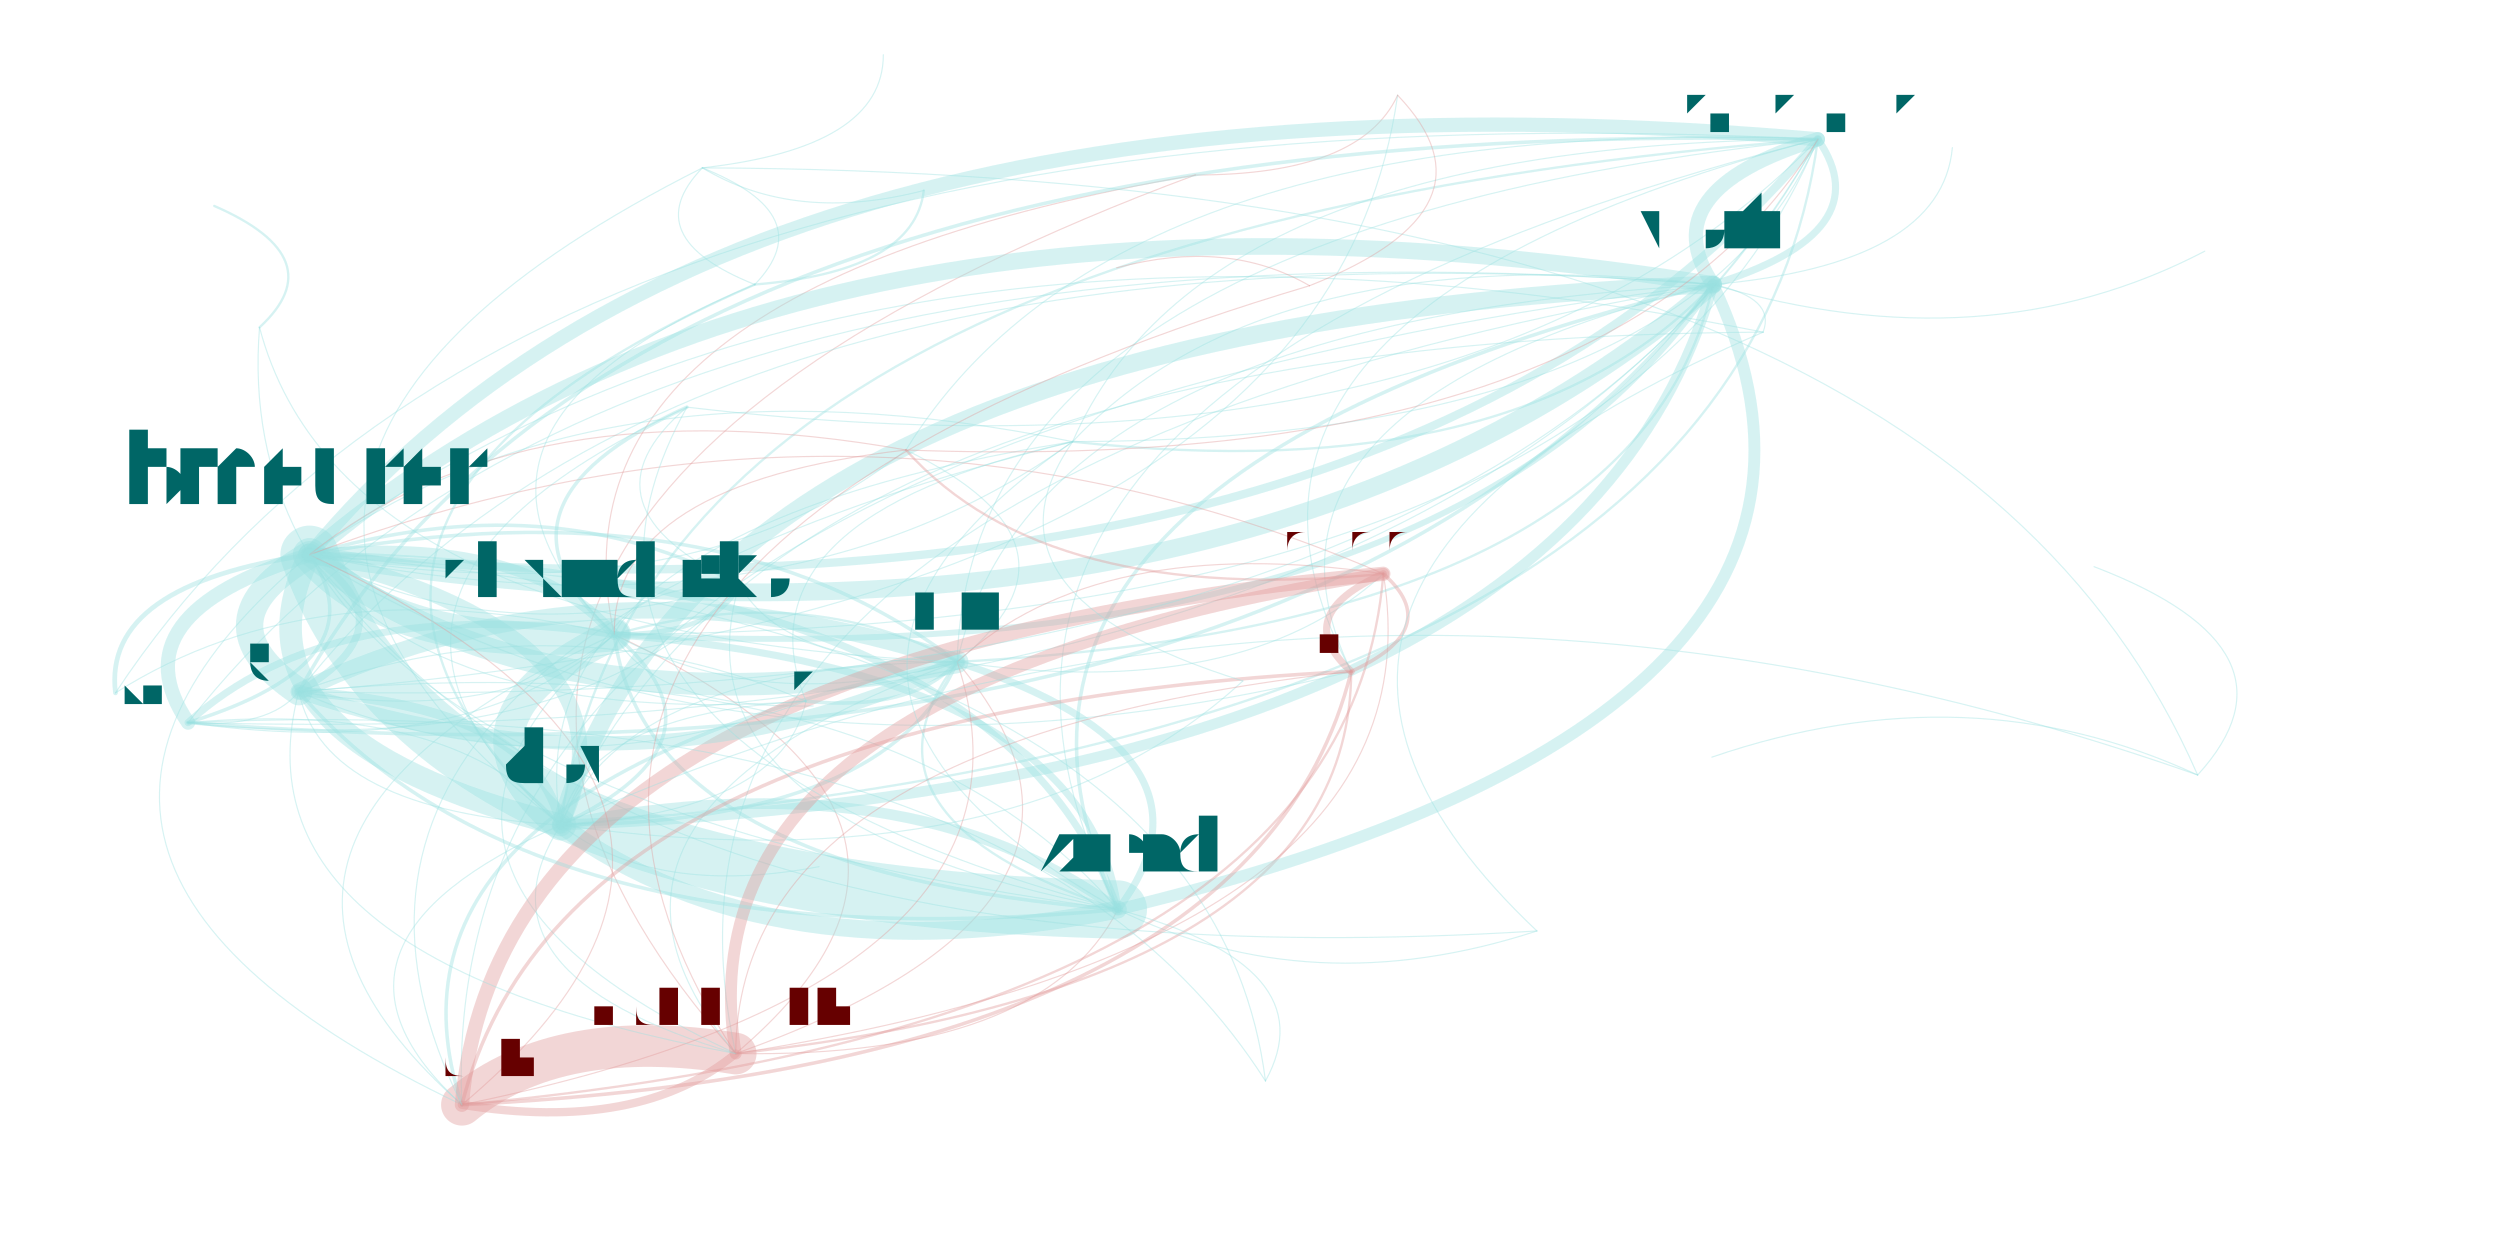
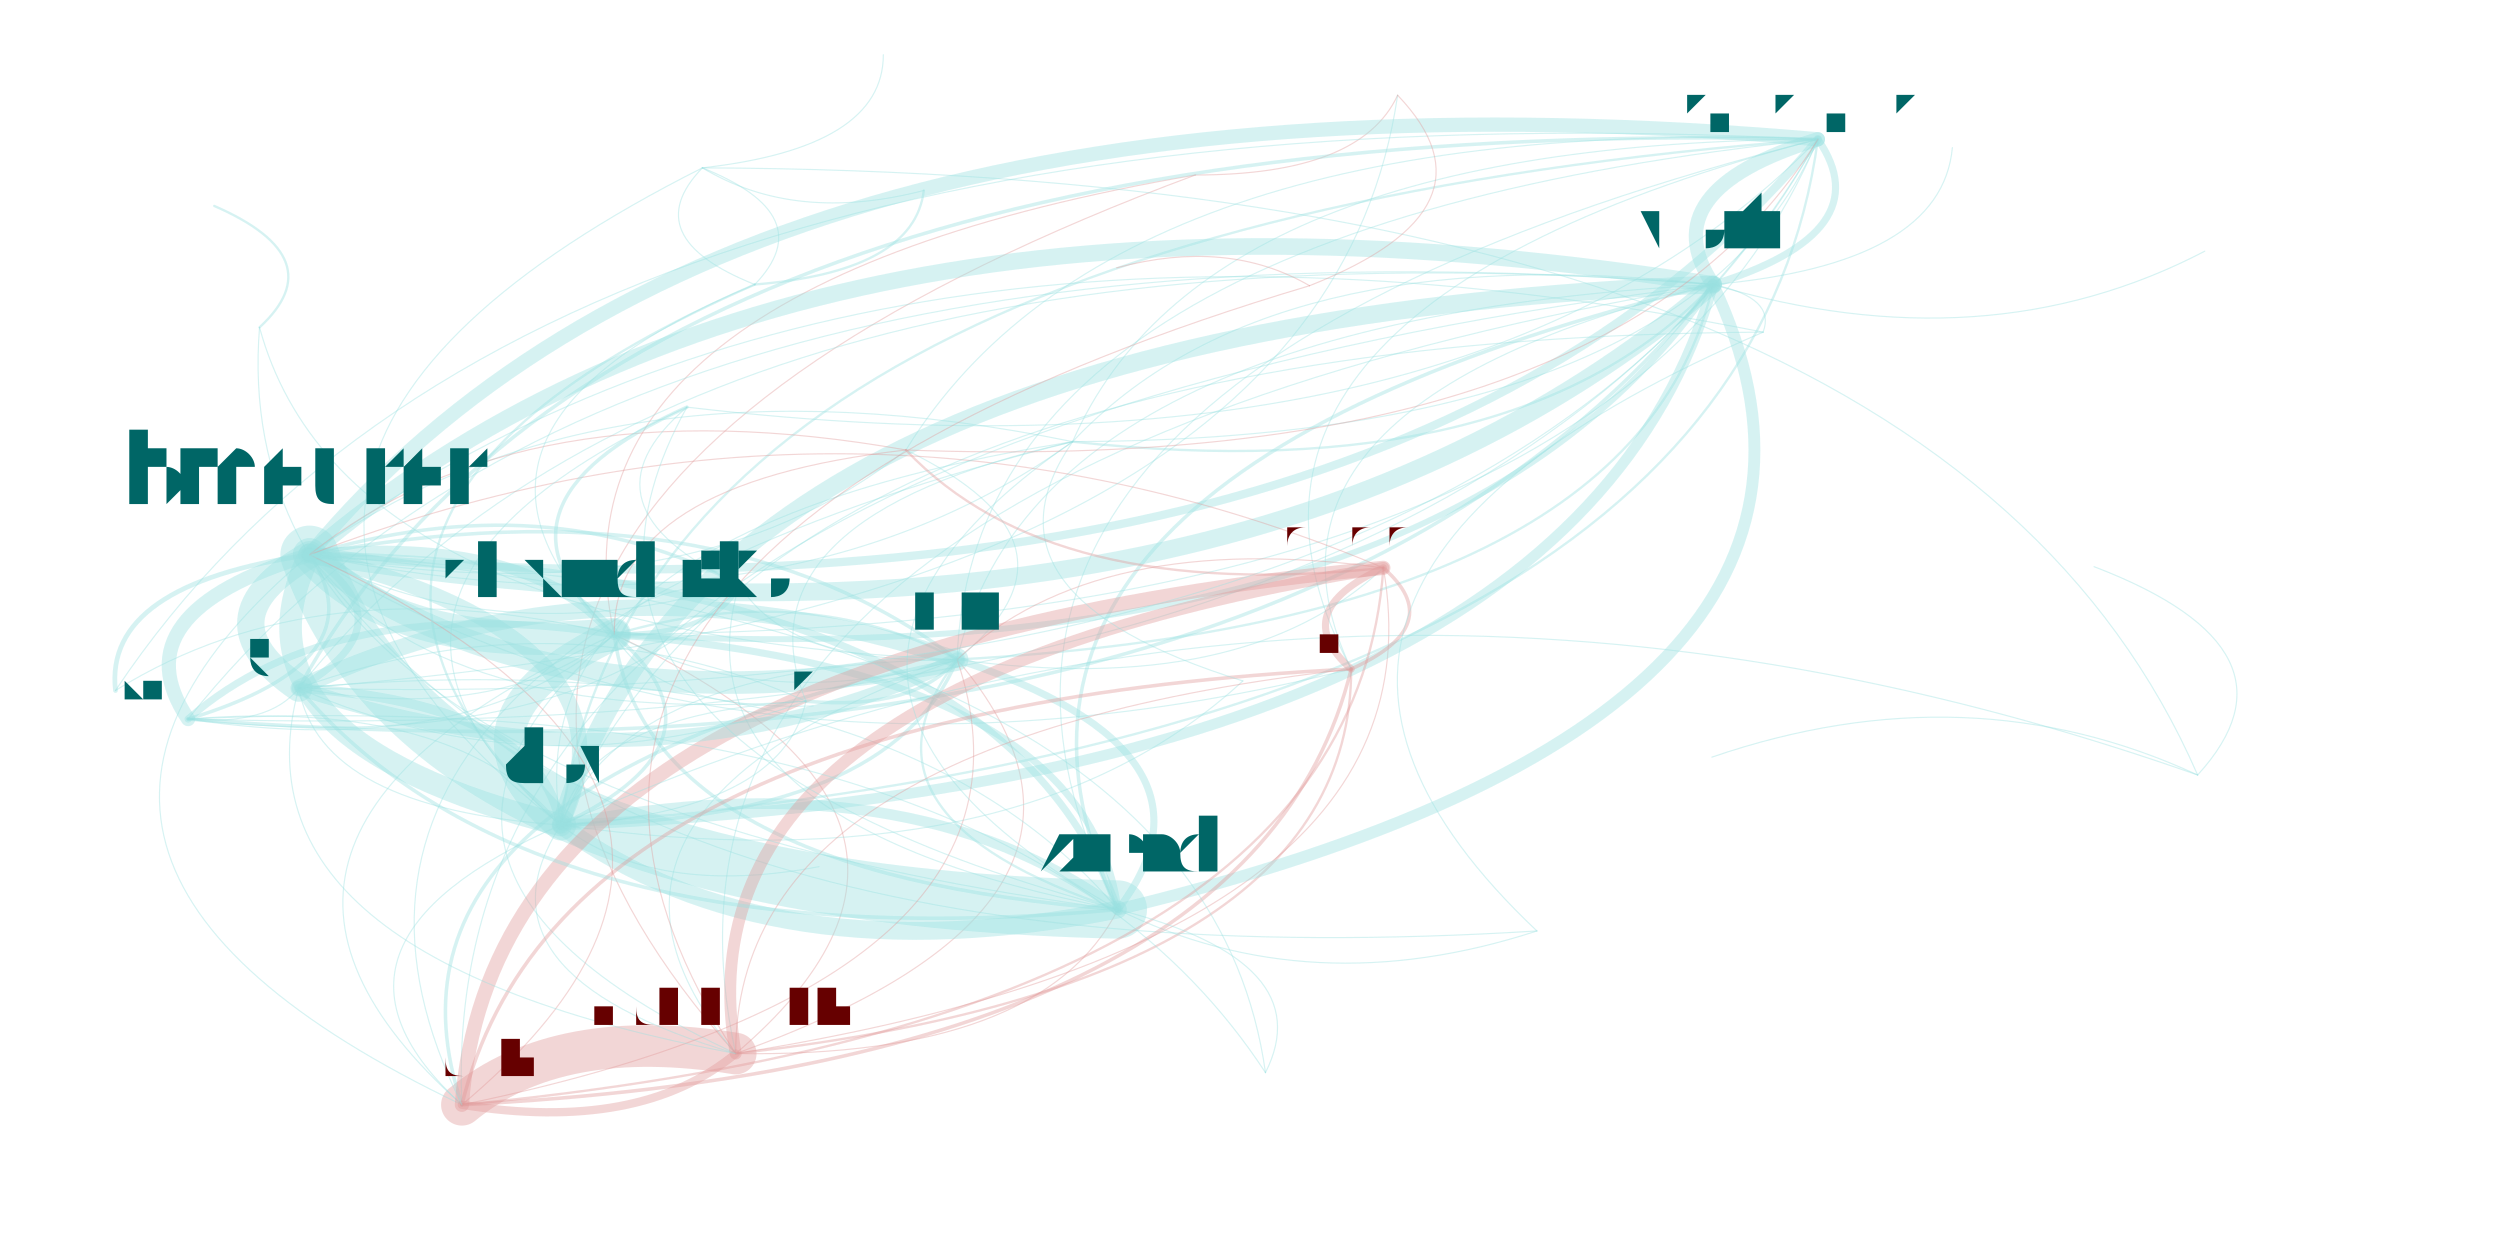
<svg xmlns="http://www.w3.org/2000/svg" width="4000" height="2000" viewBox="-0.025 -0.025 2.05 1.05">
  <style>
    path {
      fill: none;
      stroke-linecap: round;
      stroke-opacity: 0.4;
    }

    text {
      text-anchor: middle;
      alignment-baseline: hanging;
    }
  </style>
  <g opacity="0.4">
    <path d="M0.954 0.122 Q1.093 0.122 1.124 0.055" stroke="hsl(0.0,100%,35%)" stroke-width="0.001" />
    <path d="M0.954 0.122 Q0.170 0.414 0.568 0.860" stroke="hsl(0.0,100%,35%)" stroke-width="0.001" />
    <path d="M0.954 0.122 Q0.401 0.217 0.466 0.508" stroke="hsl(0.0,100%,35%)" stroke-width="0.001" />
    <path d="M0.568 0.860 Q0.419 0.836 0.338 0.903" stroke="hsl(0.0,100%,35%)" stroke-width="0.035" />
-     <path d="M0.568 0.860 Q1.163 0.767 1.112 0.457" stroke="hsl(0.0,100%,35%)" stroke-width="0.001" />
-     <path d="M0.568 0.860 Q0.799 0.664 0.466 0.508" stroke="hsl(0.0,100%,35%)" stroke-width="0.001" />
+     <path d="M0.568 0.860 Q1.167 0.765 1.112 0.452" stroke="hsl(0.0,100%,35%)" stroke-width="0.001" />
+     <path d="M0.568 0.860 Q0.798 0.664 0.466 0.508" stroke="hsl(0.0,100%,35%)" stroke-width="0.001" />
    <path d="M0.568 0.860 Q0.825 0.864 0.889 0.739" stroke="hsl(0.0,100%,35%)" stroke-width="0.001" />
-     <path d="M0.568 0.860 Q1.084 0.803 1.085 0.539" stroke="hsl(0.0,100%,35%)" stroke-width="0.002" />
-     <path d="M0.568 0.860 Q0.924 0.733 0.754 0.531" stroke="hsl(0.0,100%,35%)" stroke-width="0.001" />
-     <path d="M0.466 0.508 Q0.492 0.708 0.889 0.739" stroke="hsl(180.0,100%,35%)" stroke-width="0.003" />
+     <path d="M0.568 0.860 Q1.085 0.802 1.085 0.537" stroke="hsl(0.0,100%,35%)" stroke-width="0.002" />
+     <path d="M0.568 0.860 Q0.926 0.732 0.754 0.529" stroke="hsl(0.0,100%,35%)" stroke-width="0.001" />
+     <path d="M0.466 0.508 Q0.492 0.709 0.889 0.739" stroke="hsl(180.0,100%,35%)" stroke-width="0.003" />
    <path d="M0.466 0.508 Q0.392 0.423 0.210 0.441" stroke="hsl(180.0,100%,35%)" stroke-width="0.009" />
-     <path d="M0.466 0.508 Q1.163 0.545 1.389 0.214" stroke="hsl(180.0,100%,35%)" stroke-width="0.005" />
-     <path d="M0.466 0.508 Q0.315 0.579 0.421 0.668" stroke="hsl(180.0,100%,35%)" stroke-width="0.026" />
-     <path d="M0.466 0.508 Q0.591 0.577 0.754 0.531" stroke="hsl(180.0,100%,35%)" stroke-width="0.001" />
+     <path d="M0.466 0.508 Q1.163 0.546 1.389 0.214" stroke="hsl(180.0,100%,35%)" stroke-width="0.005" />
+     <path d="M0.466 0.508 Q0.316 0.579 0.421 0.668" stroke="hsl(180.0,100%,35%)" stroke-width="0.026" />
+     <path d="M0.466 0.508 Q0.593 0.576 0.754 0.529" stroke="hsl(180.0,100%,35%)" stroke-width="0.001" />
    <path d="M0.466 0.508 Q0.552 0.508 0.571 0.466" stroke="hsl(180.0,100%,35%)" stroke-width="0.004" />
    <path d="M0.466 0.508 Q0.235 0.705 0.568 0.860" stroke="hsl(180.0,100%,35%)" stroke-width="0.001" />
-     <path d="M0.466 0.508 Q0.086 0.680 0.338 0.903" stroke="hsl(180.0,100%,35%)" stroke-width="0.001" />
+     <path d="M0.466 0.508 Q0.087 0.680 0.338 0.903" stroke="hsl(180.0,100%,35%)" stroke-width="0.001" />
    <path d="M0.466 0.508 Q1.305 0.502 1.477 0.092" stroke="hsl(180.0,100%,35%)" stroke-width="0.001" />
-     <path d="M0.466 0.508 Q0.228 0.473 0.108 0.582" stroke="hsl(180.0,100%,35%)" stroke-width="0.006" />
-     <path d="M0.466 0.508 Q0.217 0.449 0.047 0.557" stroke="hsl(180.0,100%,35%)" stroke-width="0.001" />
-     <path d="M0.466 0.508 Q0.501 0.571 0.633 0.568" stroke="hsl(180.0,100%,35%)" stroke-width="0.001" />
-     <path d="M0.889 0.739 Q0.988 0.608 0.754 0.531" stroke="hsl(180.0,100%,35%)" stroke-width="0.006" />
-     <path d="M0.889 0.739 Q0.863 0.539 0.466 0.508" stroke="hsl(180.0,100%,35%)" stroke-width="0.006" />
+     <path d="M0.466 0.508 Q0.230 0.472 0.108 0.579" stroke="hsl(180.0,100%,35%)" stroke-width="0.006" />
+     <path d="M0.466 0.508 Q0.219 0.448 0.047 0.555" stroke="hsl(180.0,100%,35%)" stroke-width="0.001" />
+     <path d="M0.466 0.508 Q0.502 0.572 0.633 0.568" stroke="hsl(180.0,100%,35%)" stroke-width="0.001" />
+     <path d="M0.889 0.739 Q0.990 0.607 0.754 0.529" stroke="hsl(180.0,100%,35%)" stroke-width="0.006" />
+     <path d="M0.889 0.739 Q0.862 0.539 0.466 0.508" stroke="hsl(180.0,100%,35%)" stroke-width="0.006" />
    <path d="M0.889 0.739 Q0.788 0.454 0.210 0.441" stroke="hsl(180.0,100%,35%)" stroke-width="0.006" />
    <path d="M0.889 0.739 Q0.712 0.610 0.421 0.668" stroke="hsl(180.0,100%,35%)" stroke-width="0.009" />
    <path d="M0.889 0.739 Q1.560 0.577 1.389 0.214" stroke="hsl(180.0,100%,35%)" stroke-width="0.01" />
    <path d="M0.889 0.739 Q1.051 0.819 1.241 0.757" stroke="hsl(180.0,100%,35%)" stroke-width="0.001" />
-     <path d="M0.889 0.739 Q0.692 0.510 0.201 0.556" stroke="hsl(180.0,100%,35%)" stroke-width="0.001" />
+     <path d="M0.889 0.739 Q0.694 0.509 0.201 0.553" stroke="hsl(180.0,100%,35%)" stroke-width="0.001" />
    <path d="M0.210 0.441 Q0.310 0.726 0.889 0.739" stroke="hsl(180.0,100%,35%)" stroke-width="0.049" />
-     <path d="M0.210 0.441 Q0.409 0.595 0.754 0.531" stroke="hsl(180.0,100%,35%)" stroke-width="0.019" />
+     <path d="M0.210 0.441 Q0.411 0.594 0.754 0.529" stroke="hsl(180.0,100%,35%)" stroke-width="0.019" />
    <path d="M0.210 0.441 Q0.981 0.563 1.389 0.214" stroke="hsl(180.0,100%,35%)" stroke-width="0.015" />
    <path d="M0.210 0.441 Q0.472 0.805 1.241 0.757" stroke="hsl(180.0,100%,35%)" stroke-width="0.001" />
    <path d="M0.210 0.441 Q0.607 0.522 0.851 0.346" stroke="hsl(180.0,100%,35%)" stroke-width="0.001" />
-     <path d="M0.210 0.441 Q0.046 0.491 0.108 0.582" stroke="hsl(180.0,100%,35%)" stroke-width="0.012" />
-     <path d="M0.210 0.441 Q0.114 0.497 0.201 0.556" stroke="hsl(180.0,100%,35%)" stroke-width="0.023" />
-     <path d="M0.210 0.441 Q0.370 0.526 0.571 0.466" stroke="hsl(180.0,100%,35%)" stroke-width="0.001" />
+     <path d="M0.210 0.441 Q0.048 0.490 0.108 0.579" stroke="hsl(180.0,100%,35%)" stroke-width="0.012" />
+     <path d="M0.210 0.441 Q0.116 0.495 0.201 0.553" stroke="hsl(180.0,100%,35%)" stroke-width="0.023" />
+     <path d="M0.210 0.441 Q0.370 0.525 0.571 0.466" stroke="hsl(180.0,100%,35%)" stroke-width="0.001" />
    <path d="M0.210 0.441 Q0.134 0.596 0.421 0.668" stroke="hsl(180.0,100%,35%)" stroke-width="0.019" />
    <path d="M0.210 0.441 Q1.123 0.520 1.477 0.092" stroke="hsl(180.0,100%,35%)" stroke-width="0.007" />
-     <path d="M0.210 0.441 Q0.569 0.665 1.085 0.539" stroke="hsl(180.0,100%,35%)" stroke-width="0.001" />
-     <path d="M0.210 0.441 Q0.036 0.466 0.047 0.557" stroke="hsl(180.0,100%,35%)" stroke-width="0.004" />
+     <path d="M0.210 0.441 Q0.571 0.664 1.085 0.537" stroke="hsl(180.0,100%,35%)" stroke-width="0.001" />
+     <path d="M0.210 0.441 Q0.037 0.466 0.047 0.555" stroke="hsl(180.0,100%,35%)" stroke-width="0.004" />
    <path d="M0.210 0.441 Q0.284 0.526 0.466 0.508" stroke="hsl(180.0,100%,35%)" stroke-width="0.028" />
    <path d="M0.210 0.441 Q0.531 0.497 0.711 0.353" stroke="hsl(180.0,100%,35%)" stroke-width="0.001" />
    <path d="M0.210 0.441 Q-0.095 0.697 0.338 0.903" stroke="hsl(180.0,100%,35%)" stroke-width="0.001" />
    <path d="M0.210 0.441 Q0.320 0.586 0.627 0.564" stroke="hsl(180.0,100%,35%)" stroke-width="0.001" />
    <path d="M1.389 0.214 Q0.618 0.091 0.210 0.441" stroke="hsl(180.0,100%,35%)" stroke-width="0.014" />
    <path d="M1.389 0.214 Q0.542 0.247 0.421 0.668" stroke="hsl(180.0,100%,35%)" stroke-width="0.015" />
    <path d="M1.389 0.214 Q1.531 0.170 1.477 0.092" stroke="hsl(180.0,100%,35%)" stroke-width="0.006" />
    <path d="M1.389 0.214 Q1.581 0.197 1.590 0.099" stroke="hsl(180.0,100%,35%)" stroke-width="0.001" />
-     <path d="M1.389 0.214 Q0.977 0.315 1.085 0.539" stroke="hsl(180.0,100%,35%)" stroke-width="0.001" />
-     <path d="M1.389 0.214 Q0.522 0.147 0.201 0.556" stroke="hsl(180.0,100%,35%)" stroke-width="0.001" />
-     <path d="M1.389 0.214 Q0.817 0.245 0.754 0.531" stroke="hsl(180.0,100%,35%)" stroke-width="0.001" />
+     <path d="M1.389 0.214 Q0.979 0.314 1.085 0.537" stroke="hsl(180.0,100%,35%)" stroke-width="0.001" />
+     <path d="M1.389 0.214 Q0.524 0.146 0.201 0.553" stroke="hsl(180.0,100%,35%)" stroke-width="0.001" />
+     <path d="M1.389 0.214 Q0.819 0.244 0.754 0.529" stroke="hsl(180.0,100%,35%)" stroke-width="0.001" />
    <path d="M1.389 0.214 Q0.718 0.376 0.889 0.739" stroke="hsl(180.0,100%,35%)" stroke-width="0.003" />
    <path d="M1.389 0.214 Q0.313 0.348 0.338 0.903" stroke="hsl(180.0,100%,35%)" stroke-width="0.001" />
-     <path d="M1.389 0.214 Q0.454 0.141 0.108 0.582" stroke="hsl(180.0,100%,35%)" stroke-width="0.001" />
+     <path d="M1.389 0.214 Q0.456 0.140 0.108 0.579" stroke="hsl(180.0,100%,35%)" stroke-width="0.001" />
    <path d="M1.389 0.214 Q0.461 0.373 0.568 0.860" stroke="hsl(180.0,100%,35%)" stroke-width="0.001" />
    <path d="M1.389 0.214 Q1.015 0.172 0.851 0.346" stroke="hsl(180.0,100%,35%)" stroke-width="0.001" />
    <path d="M1.389 0.214 Q1.618 0.282 1.802 0.186" stroke="hsl(180.0,100%,35%)" stroke-width="0.001" />
-     <path d="M0.421 0.668 Q0.400 0.568 0.201 0.556" stroke="hsl(180.0,100%,35%)" stroke-width="0.008" />
+     <path d="M0.421 0.668 Q0.403 0.566 0.201 0.553" stroke="hsl(180.0,100%,35%)" stroke-width="0.008" />
    <path d="M0.421 0.668 Q1.268 0.634 1.389 0.214" stroke="hsl(180.0,100%,35%)" stroke-width="0.009" />
    <path d="M0.421 0.668 Q0.497 0.512 0.210 0.441" stroke="hsl(180.0,100%,35%)" stroke-width="0.013" />
    <path d="M0.421 0.668 Q1.410 0.591 1.477 0.092" stroke="hsl(180.0,100%,35%)" stroke-width="0.002" />
-     <path d="M0.421 0.668 Q0.696 0.666 0.754 0.531" stroke="hsl(180.0,100%,35%)" stroke-width="0.003" />
+     <path d="M0.421 0.668 Q0.698 0.665 0.754 0.529" stroke="hsl(180.0,100%,35%)" stroke-width="0.003" />
    <path d="M0.421 0.668 Q0.191 0.769 0.338 0.903" stroke="hsl(180.0,100%,35%)" stroke-width="0.001" />
    <path d="M0.421 0.668 Q0.571 0.597 0.466 0.508" stroke="hsl(180.0,100%,35%)" stroke-width="0.003" />
    <path d="M0.421 0.668 Q0.597 0.797 0.889 0.739" stroke="hsl(180.0,100%,35%)" stroke-width="0.015" />
    <path d="M0.421 0.668 Q0.500 0.729 0.638 0.703" stroke="hsl(180.0,100%,35%)" stroke-width="0.001" />
    <path d="M0.421 0.668 Q0.607 0.657 0.627 0.564" stroke="hsl(180.0,100%,35%)" stroke-width="0.001" />
-     <path d="M0.421 0.668 Q0.333 0.562 0.108 0.582" stroke="hsl(180.0,100%,35%)" stroke-width="0.001" />
+     <path d="M0.421 0.668 Q0.335 0.561 0.108 0.579" stroke="hsl(180.0,100%,35%)" stroke-width="0.001" />
    <path d="M0.421 0.668 Q0.340 0.793 0.568 0.860" stroke="hsl(180.0,100%,35%)" stroke-width="0.001" />
    <path d="M0.421 0.668 Q0.804 0.722 0.994 0.547" stroke="hsl(180.0,100%,35%)" stroke-width="0.001" />
-     <path d="M0.754 0.531 Q0.458 0.433 0.201 0.556" stroke="hsl(180.0,100%,35%)" stroke-width="0.014" />
-     <path d="M0.754 0.531 Q0.554 0.377 0.210 0.441" stroke="hsl(180.0,100%,35%)" stroke-width="0.003" />
-     <path d="M0.754 0.531 Q0.876 0.433 0.711 0.353" stroke="hsl(180.0,100%,35%)" stroke-width="0.001" />
-     <path d="M0.754 0.531 Q0.655 0.662 0.889 0.739" stroke="hsl(180.0,100%,35%)" stroke-width="0.002" />
-     <path d="M0.754 0.531 Q1.326 0.500 1.389 0.214" stroke="hsl(180.0,100%,35%)" stroke-width="0.002" />
-     <path d="M0.754 0.531 Q0.478 0.533 0.421 0.668" stroke="hsl(180.0,100%,35%)" stroke-width="0.001" />
-     <path d="M0.754 0.531 Q0.249 0.634 0.338 0.903" stroke="hsl(180.0,100%,35%)" stroke-width="0.003" />
-     <path d="M0.754 0.531 Q0.398 0.659 0.568 0.860" stroke="hsl(180.0,100%,35%)" stroke-width="0.001" />
-     <path d="M0.754 0.531 Q0.993 0.566 1.112 0.457" stroke="hsl(180.0,100%,35%)" stroke-width="0.001" />
-     <path d="M0.754 0.531 Q0.628 0.462 0.466 0.508" stroke="hsl(180.0,100%,35%)" stroke-width="0.002" />
-     <path d="M0.571 0.466 Q0.411 0.381 0.210 0.441" stroke="hsl(180.0,100%,35%)" stroke-width="0.003" />
+     <path d="M0.754 0.529 Q0.458 0.431 0.201 0.553" stroke="hsl(180.0,100%,35%)" stroke-width="0.014" />
+     <path d="M0.754 0.529 Q0.552 0.376 0.210 0.441" stroke="hsl(180.0,100%,35%)" stroke-width="0.003" />
+     <path d="M0.754 0.529 Q0.874 0.432 0.711 0.353" stroke="hsl(180.0,100%,35%)" stroke-width="0.001" />
+     <path d="M0.754 0.529 Q0.653 0.661 0.889 0.739" stroke="hsl(180.0,100%,35%)" stroke-width="0.002" />
+     <path d="M0.754 0.529 Q1.324 0.498 1.389 0.214" stroke="hsl(180.0,100%,35%)" stroke-width="0.002" />
+     <path d="M0.754 0.529 Q0.476 0.532 0.421 0.668" stroke="hsl(180.0,100%,35%)" stroke-width="0.001" />
+     <path d="M0.754 0.529 Q0.247 0.633 0.338 0.903" stroke="hsl(180.0,100%,35%)" stroke-width="0.003" />
+     <path d="M0.754 0.529 Q0.396 0.657 0.568 0.860" stroke="hsl(180.0,100%,35%)" stroke-width="0.001" />
+     <path d="M0.754 0.529 Q0.995 0.562 1.112 0.452" stroke="hsl(180.0,100%,35%)" stroke-width="0.001" />
+     <path d="M0.754 0.529 Q0.626 0.461 0.466 0.508" stroke="hsl(180.0,100%,35%)" stroke-width="0.002" />
+     <path d="M0.571 0.466 Q0.410 0.381 0.210 0.441" stroke="hsl(180.0,100%,35%)" stroke-width="0.003" />
    <path d="M0.571 0.466 Q0.511 0.666 0.889 0.739" stroke="hsl(180.0,100%,35%)" stroke-width="0.001" />
-     <path d="M0.571 0.466 Q0.610 0.535 0.754 0.531" stroke="hsl(180.0,100%,35%)" stroke-width="0.001" />
-     <path d="M0.571 0.466 Q0.485 0.466 0.466 0.508" stroke="hsl(180.0,100%,35%)" stroke-width="0.001" />
-     <path d="M0.338 0.903 Q1.082 0.834 1.112 0.457" stroke="hsl(0.0,100%,35%)" stroke-width="0.002" />
-     <path d="M0.338 0.903 Q1.003 0.870 1.085 0.539" stroke="hsl(0.0,100%,35%)" stroke-width="0.003" />
-     <path d="M0.338 0.903 Q0.843 0.800 0.754 0.531" stroke="hsl(0.0,100%,35%)" stroke-width="0.001" />
+     <path d="M0.571 0.466 Q0.612 0.534 0.754 0.529" stroke="hsl(180.0,100%,35%)" stroke-width="0.001" />
+     <path d="M0.571 0.466 Q0.484 0.466 0.466 0.508" stroke="hsl(180.0,100%,35%)" stroke-width="0.001" />
+     <path d="M0.338 0.903 Q1.086 0.832 1.112 0.452" stroke="hsl(0.0,100%,35%)" stroke-width="0.002" />
+     <path d="M0.338 0.903 Q1.004 0.869 1.085 0.537" stroke="hsl(0.0,100%,35%)" stroke-width="0.003" />
+     <path d="M0.338 0.903 Q0.845 0.799 0.754 0.529" stroke="hsl(0.0,100%,35%)" stroke-width="0.001" />
    <path d="M0.338 0.903 Q0.644 0.646 0.210 0.441" stroke="hsl(0.0,100%,35%)" stroke-width="0.001" />
    <path d="M0.338 0.903 Q0.487 0.927 0.568 0.860" stroke="hsl(0.0,100%,35%)" stroke-width="0.007" />
    <path d="M1.477 0.092 Q0.564 0.013 0.210 0.441" stroke="hsl(180.0,100%,35%)" stroke-width="0.012" />
-     <path d="M1.477 0.092 Q0.764 0.167 0.754 0.531" stroke="hsl(180.0,100%,35%)" stroke-width="0.001" />
+     <path d="M1.477 0.092 Q0.766 0.166 0.754 0.529" stroke="hsl(180.0,100%,35%)" stroke-width="0.001" />
    <path d="M1.477 0.092 Q0.961 0.094 0.851 0.346" stroke="hsl(180.0,100%,35%)" stroke-width="0.001" />
-     <path d="M1.477 0.092 Q0.468 0.069 0.201 0.556" stroke="hsl(180.0,100%,35%)" stroke-width="0.003" />
-     <path d="M1.477 0.092 Q0.923 0.237 1.085 0.539" stroke="hsl(180.0,100%,35%)" stroke-width="0.001" />
+     <path d="M1.477 0.092 Q0.470 0.067 0.201 0.553" stroke="hsl(180.0,100%,35%)" stroke-width="0.003" />
+     <path d="M1.477 0.092 Q0.925 0.236 1.085 0.537" stroke="hsl(180.0,100%,35%)" stroke-width="0.001" />
    <path d="M1.477 0.092 Q0.886 0.069 0.711 0.353" stroke="hsl(180.0,100%,35%)" stroke-width="0.001" />
    <path d="M1.477 0.092 Q0.665 0.298 0.889 0.739" stroke="hsl(180.0,100%,35%)" stroke-width="0.001" />
    <path d="M1.477 0.092 Q1.336 0.135 1.389 0.214" stroke="hsl(180.0,100%,35%)" stroke-width="0.012" />
    <path d="M1.477 0.092 Q0.488 0.168 0.421 0.668" stroke="hsl(180.0,100%,35%)" stroke-width="0.002" />
-     <path d="M1.477 0.092 Q0.390 0.038 0.047 0.557" stroke="hsl(180.0,100%,35%)" stroke-width="0.001" />
-     <path d="M0.108 0.582 Q1.043 0.654 1.389 0.214" stroke="hsl(180.0,100%,35%)" stroke-width="0.003" />
-     <path d="M0.108 0.582 Q0.272 0.531 0.210 0.441" stroke="hsl(180.0,100%,35%)" stroke-width="0.003" />
-     <path d="M0.108 0.582 Q0.432 0.616 0.571 0.466" stroke="hsl(180.0,100%,35%)" stroke-width="0.001" />
-     <path d="M0.108 0.582 Q0.176 0.587 0.201 0.556" stroke="hsl(180.0,100%,35%)" stroke-width="0.001" />
-     <path d="M0.108 0.582 Q0.346 0.616 0.466 0.508" stroke="hsl(180.0,100%,35%)" stroke-width="0.001" />
-     <path d="M0.108 0.582 Q1.185 0.610 1.477 0.092" stroke="hsl(180.0,100%,35%)" stroke-width="0.001" />
-     <path d="M1.112 0.457 Q0.369 0.525 0.338 0.903" stroke="hsl(0.0,100%,35%)" stroke-width="0.012" />
-     <path d="M1.112 0.457 Q0.674 0.268 0.210 0.441" stroke="hsl(0.0,100%,35%)" stroke-width="0.001" />
-     <path d="M1.112 0.457 Q0.873 0.422 0.754 0.531" stroke="hsl(0.0,100%,35%)" stroke-width="0.001" />
-     <path d="M1.112 0.457 Q1.033 0.492 1.085 0.539" stroke="hsl(0.0,100%,35%)" stroke-width="0.006" />
-     <path d="M1.112 0.457 Q0.517 0.550 0.568 0.860" stroke="hsl(0.0,100%,35%)" stroke-width="0.01" />
-     <path d="M1.085 0.539 Q0.421 0.572 0.338 0.903" stroke="hsl(0.0,100%,35%)" stroke-width="0.003" />
-     <path d="M1.085 0.539 Q1.164 0.503 1.112 0.457" stroke="hsl(0.0,100%,35%)" stroke-width="0.003" />
-     <path d="M1.085 0.539 Q0.569 0.596 0.568 0.860" stroke="hsl(0.0,100%,35%)" stroke-width="0.001" />
+     <path d="M1.477 0.092 Q0.392 0.038 0.047 0.555" stroke="hsl(180.0,100%,35%)" stroke-width="0.001" />
+     <path d="M0.108 0.579 Q1.041 0.652 1.389 0.214" stroke="hsl(180.0,100%,35%)" stroke-width="0.003" />
+     <path d="M0.108 0.579 Q0.270 0.530 0.210 0.441" stroke="hsl(180.0,100%,35%)" stroke-width="0.003" />
+     <path d="M0.108 0.579 Q0.430 0.615 0.571 0.466" stroke="hsl(180.0,100%,35%)" stroke-width="0.001" />
+     <path d="M0.108 0.579 Q0.176 0.585 0.201 0.553" stroke="hsl(180.0,100%,35%)" stroke-width="0.001" />
+     <path d="M0.108 0.579 Q0.344 0.615 0.466 0.508" stroke="hsl(180.0,100%,35%)" stroke-width="0.001" />
+     <path d="M0.108 0.579 Q1.183 0.609 1.477 0.092" stroke="hsl(180.0,100%,35%)" stroke-width="0.001" />
+     <path d="M1.112 0.452 Q0.365 0.522 0.338 0.903" stroke="hsl(0.0,100%,35%)" stroke-width="0.012" />
+     <path d="M1.112 0.452 Q0.670 0.266 0.210 0.441" stroke="hsl(0.0,100%,35%)" stroke-width="0.001" />
+     <path d="M1.112 0.452 Q0.871 0.419 0.754 0.529" stroke="hsl(0.0,100%,35%)" stroke-width="0.001" />
+     <path d="M1.112 0.452 Q1.031 0.489 1.085 0.537" stroke="hsl(0.0,100%,35%)" stroke-width="0.006" />
+     <path d="M1.112 0.452 Q0.513 0.547 0.568 0.860" stroke="hsl(0.0,100%,35%)" stroke-width="0.01" />
+     <path d="M1.085 0.537 Q0.419 0.570 0.338 0.903" stroke="hsl(0.0,100%,35%)" stroke-width="0.003" />
+     <path d="M1.085 0.537 Q1.167 0.500 1.112 0.452" stroke="hsl(0.0,100%,35%)" stroke-width="0.003" />
+     <path d="M1.085 0.537 Q0.567 0.595 0.568 0.860" stroke="hsl(0.0,100%,35%)" stroke-width="0.001" />
    <path d="M0.851 0.346 Q0.455 0.265 0.210 0.441" stroke="hsl(180.0,100%,35%)" stroke-width="0.001" />
    <path d="M0.851 0.346 Q0.565 0.410 0.627 0.564" stroke="hsl(180.0,100%,35%)" stroke-width="0.001" />
    <path d="M0.851 0.346 Q0.762 0.475 0.994 0.547" stroke="hsl(180.0,100%,35%)" stroke-width="0.001" />
    <path d="M0.851 0.346 Q1.226 0.387 1.389 0.214" stroke="hsl(180.0,100%,35%)" stroke-width="0.002" />
    <path d="M0.851 0.346 Q0.379 0.421 0.421 0.668" stroke="hsl(180.0,100%,35%)" stroke-width="0.001" />
    <path d="M0.851 0.346 Q0.149 0.522 0.338 0.903" stroke="hsl(180.0,100%,35%)" stroke-width="0.001" />
    <path d="M0.851 0.346 Q0.555 0.550 0.889 0.739" stroke="hsl(180.0,100%,35%)" stroke-width="0.001" />
    <path d="M0.851 0.346 Q1.368 0.344 1.477 0.092" stroke="hsl(180.0,100%,35%)" stroke-width="0.001" />
-     <path d="M0.201 0.556 Q0.222 0.656 0.421 0.668" stroke="hsl(180.0,100%,35%)" stroke-width="0.001" />
-     <path d="M0.201 0.556 Q0.398 0.785 0.889 0.739" stroke="hsl(180.0,100%,35%)" stroke-width="0.003" />
-     <path d="M0.201 0.556 Q0.497 0.654 0.754 0.531" stroke="hsl(180.0,100%,35%)" stroke-width="0.012" />
-     <path d="M0.201 0.556 Q0.372 0.585 0.466 0.508" stroke="hsl(180.0,100%,35%)" stroke-width="0.001" />
-     <path d="M0.201 0.556 Q0.298 0.500 0.210 0.441" stroke="hsl(180.0,100%,35%)" stroke-width="0.006" />
-     <path d="M0.201 0.556 Q1.211 0.579 1.477 0.092" stroke="hsl(180.0,100%,35%)" stroke-width="0.001" />
-     <path d="M0.201 0.556 Q1.063 0.490 1.124 0.055" stroke="hsl(180.0,100%,35%)" stroke-width="0.001" />
-     <path d="M0.201 0.556 Q0.408 0.645 0.627 0.564" stroke="hsl(180.0,100%,35%)" stroke-width="0.001" />
-     <path d="M0.201 0.556 Q0.141 0.781 0.568 0.860" stroke="hsl(180.0,100%,35%)" stroke-width="0.001" />
-     <path d="M0.711 0.353 Q0.829 0.485 1.112 0.457" stroke="hsl(0.0,100%,35%)" stroke-width="0.002" />
+     <path d="M0.201 0.553 Q0.219 0.654 0.421 0.668" stroke="hsl(180.0,100%,35%)" stroke-width="0.001" />
+     <path d="M0.201 0.553 Q0.396 0.784 0.889 0.739" stroke="hsl(180.0,100%,35%)" stroke-width="0.003" />
+     <path d="M0.201 0.553 Q0.497 0.651 0.754 0.529" stroke="hsl(180.0,100%,35%)" stroke-width="0.012" />
+     <path d="M0.201 0.553 Q0.369 0.584 0.466 0.508" stroke="hsl(180.0,100%,35%)" stroke-width="0.001" />
+     <path d="M0.201 0.553 Q0.296 0.499 0.210 0.441" stroke="hsl(180.0,100%,35%)" stroke-width="0.006" />
+     <path d="M0.201 0.553 Q1.209 0.578 1.477 0.092" stroke="hsl(180.0,100%,35%)" stroke-width="0.001" />
+     <path d="M0.201 0.553 Q1.061 0.489 1.124 0.055" stroke="hsl(180.0,100%,35%)" stroke-width="0.001" />
+     <path d="M0.201 0.553 Q0.406 0.644 0.627 0.564" stroke="hsl(180.0,100%,35%)" stroke-width="0.001" />
+     <path d="M0.201 0.553 Q0.139 0.780 0.568 0.860" stroke="hsl(180.0,100%,35%)" stroke-width="0.001" />
+     <path d="M0.711 0.353 Q0.833 0.482 1.112 0.452" stroke="hsl(0.0,100%,35%)" stroke-width="0.002" />
    <path d="M0.711 0.353 Q1.303 0.375 1.477 0.092" stroke="hsl(0.0,100%,35%)" stroke-width="0.001" />
    <path d="M0.711 0.353 Q0.464 0.381 0.466 0.508" stroke="hsl(0.0,100%,35%)" stroke-width="0.001" />
    <path d="M0.711 0.353 Q0.390 0.296 0.210 0.441" stroke="hsl(0.0,100%,35%)" stroke-width="0.001" />
-     <path d="M0.627 0.564 Q0.716 0.573 0.754 0.531" stroke="hsl(180.0,100%,35%)" stroke-width="0.003" />
-     <path d="M0.627 0.564 Q0.421 0.475 0.201 0.556" stroke="hsl(180.0,100%,35%)" stroke-width="0.001" />
+     <path d="M0.627 0.564 Q0.718 0.572 0.754 0.529" stroke="hsl(180.0,100%,35%)" stroke-width="0.003" />
+     <path d="M0.627 0.564 Q0.423 0.473 0.201 0.553" stroke="hsl(180.0,100%,35%)" stroke-width="0.001" />
    <path d="M0.627 0.564 Q0.441 0.574 0.421 0.668" stroke="hsl(180.0,100%,35%)" stroke-width="0.001" />
    <path d="M1.431 0.254 Q0.595 0.259 0.421 0.668" stroke="hsl(180.0,100%,35%)" stroke-width="0.001" />
    <path d="M1.431 0.254 Q0.934 0.467 1.241 0.757" stroke="hsl(180.0,100%,35%)" stroke-width="0.001" />
    <path d="M1.431 0.254 Q1.442 0.225 1.389 0.214" stroke="hsl(180.0,100%,35%)" stroke-width="0.001" />
    <path d="M1.431 0.254 Q0.671 0.103 0.210 0.441" stroke="hsl(180.0,100%,35%)" stroke-width="0.001" />
-     <path d="M0.527 0.317 Q0.344 0.400 0.466 0.508" stroke="hsl(180.0,100%,35%)" stroke-width="0.003" />
+     <path d="M0.527 0.317 Q0.343 0.400 0.466 0.508" stroke="hsl(180.0,100%,35%)" stroke-width="0.003" />
    <path d="M0.527 0.317 Q0.430 0.400 0.571 0.466" stroke="hsl(180.0,100%,35%)" stroke-width="0.001" />
    <path d="M0.527 0.317 Q0.370 0.600 0.889 0.739" stroke="hsl(180.0,100%,35%)" stroke-width="0.001" />
    <path d="M0.527 0.317 Q1.182 0.394 1.477 0.092" stroke="hsl(180.0,100%,35%)" stroke-width="0.001" />
    <path d="M0.527 0.317 Q0.193 0.471 0.421 0.668" stroke="hsl(180.0,100%,35%)" stroke-width="0.001" />
    <path d="M0.168 0.250 Q0.137 0.639 0.889 0.739" stroke="hsl(180.0,100%,35%)" stroke-width="0.001" />
-     <path d="M0.168 0.250 Q0.236 0.508 0.754 0.531" stroke="hsl(180.0,100%,35%)" stroke-width="0.001" />
+     <path d="M0.168 0.250 Q0.238 0.507 0.754 0.529" stroke="hsl(180.0,100%,35%)" stroke-width="0.001" />
    <path d="M0.168 0.250 Q0.231 0.192 0.130 0.148" stroke="hsl(180.0,100%,35%)" stroke-width="0.002" />
    <path d="M1.796 0.626 Q1.892 0.521 1.709 0.451" stroke="hsl(180.0,100%,35%)" stroke-width="0.001" />
    <path d="M1.796 0.626 Q1.604 0.537 1.388 0.611" stroke="hsl(180.0,100%,35%)" stroke-width="0.001" />
    <path d="M1.796 0.626 Q1.576 0.120 0.540 0.116" stroke="hsl(180.0,100%,35%)" stroke-width="0.001" />
    <path d="M1.796 0.626 Q1.075 0.372 0.421 0.668" stroke="hsl(180.0,100%,35%)" stroke-width="0.001" />
    <path d="M0.540 0.116 Q0.039 0.368 0.421 0.668" stroke="hsl(180.0,100%,35%)" stroke-width="0.001" />
    <path d="M0.540 0.116 Q0.692 0.099 0.692 0.021" stroke="hsl(180.0,100%,35%)" stroke-width="0.001" />
    <path d="M0.540 0.116 Q0.484 0.174 0.584 0.214" stroke="hsl(180.0,100%,35%)" stroke-width="0.001" />
    <path d="M0.540 0.116 Q0.618 0.163 0.726 0.135" stroke="hsl(180.0,100%,35%)" stroke-width="0.001" />
-     <path d="M1.013 0.883 Q1.066 0.787 0.889 0.739" stroke="hsl(180.0,100%,35%)" stroke-width="0.001" />
-     <path d="M1.013 0.883 Q0.965 0.501 0.210 0.441" stroke="hsl(180.0,100%,35%)" stroke-width="0.001" />
-     <path d="M1.013 0.883 Q0.802 0.552 0.108 0.582" stroke="hsl(180.0,100%,35%)" stroke-width="0.001" />
+     <path d="M1.013 0.876 Q1.060 0.783 0.889 0.739" stroke="hsl(180.0,100%,35%)" stroke-width="0.001" />
+     <path d="M1.013 0.876 Q0.960 0.498 0.210 0.441" stroke="hsl(180.0,100%,35%)" stroke-width="0.001" />
+     <path d="M1.013 0.876 Q0.798 0.547 0.108 0.579" stroke="hsl(180.0,100%,35%)" stroke-width="0.001" />
    <path d="M0.584 0.214 Q0.139 0.408 0.421 0.668" stroke="hsl(180.0,100%,35%)" stroke-width="0.002" />
    <path d="M0.584 0.214 Q0.718 0.203 0.726 0.135" stroke="hsl(180.0,100%,35%)" stroke-width="0.002" />
    <path d="M0.584 0.214 Q0.640 0.156 0.540 0.116" stroke="hsl(180.0,100%,35%)" stroke-width="0.001" />
-     <path d="M0.584 0.214 Q0.290 0.337 0.466 0.508" stroke="hsl(180.0,100%,35%)" stroke-width="0.001" />
+     <path d="M0.584 0.214 Q0.289 0.337 0.466 0.508" stroke="hsl(180.0,100%,35%)" stroke-width="0.001" />
    <path d="M1.050 0.215 Q1.215 0.150 1.124 0.055" stroke="hsl(0.0,100%,35%)" stroke-width="0.001" />
    <path d="M1.050 0.215 Q0.981 0.175 0.888 0.200" stroke="hsl(0.0,100%,35%)" stroke-width="0.001" />
    <path d="M1.050 0.215 Q0.293 0.441 0.568 0.860" stroke="hsl(0.0,100%,35%)" stroke-width="0.001" />
  </g>
  <text x="0.954" y="0.118" font-size="0.008" fill="hsl(0.0,100%,20%)">alexnj</text>
  <text x="1.124" y="0.051" font-size="0.008" fill="hsl(0.0,100%,20%)">paulirish</text>
  <text x="0.568" y="0.837" font-size="0.046" fill="hsl(0.0,100%,20%)">jacktfranklin</text>
  <text x="0.466" y="0.479" font-size="0.058" fill="hsl(180.0,100%,20%)">alexrudenko</text>
  <text x="0.889" y="0.708" font-size="0.062" fill="hsl(180.0,100%,20%)">szuend</text>
  <text x="0.210" y="0.396" font-size="0.09" fill="hsl(180.0,100%,20%)">bmeurer</text>
  <text x="1.389" y="0.185" font-size="0.057" fill="hsl(180.0,100%,20%)">wolfi</text>
  <text x="0.421" y="0.634" font-size="0.067" fill="hsl(180.0,100%,20%)">dsv</text>
-   <text x="0.754" y="0.506" font-size="0.05" fill="hsl(180.0,100%,20%)">pfaffe</text>
-   <text x="0.571" y="0.456" font-size="0.021" fill="hsl(180.0,100%,20%)">nvitkov</text>
+   <text x="0.754" y="0.504" font-size="0.05" fill="hsl(180.0,100%,20%)">pfaffe</text>
+   <text x="0.571" y="0.455" font-size="0.021" fill="hsl(180.0,100%,20%)">nvitkov</text>
  <text x="0.338" y="0.879" font-size="0.047" fill="hsl(0.0,100%,20%)">andoli</text>
  <text x="1.477" y="0.071" font-size="0.041" fill="hsl(180.0,100%,20%)">kprokopenko</text>
-   <text x="0.108" y="0.567" font-size="0.03" fill="hsl(180.0,100%,20%)">yangguo</text>
-   <text x="0.047" y="0.551" font-size="0.013" fill="hsl(180.0,100%,20%)">petermueller</text>
+   <text x="0.108" y="0.564" font-size="0.03" fill="hsl(180.0,100%,20%)">yangguo</text>
+   <text x="0.047" y="0.549" font-size="0.013" fill="hsl(180.0,100%,20%)">petermueller</text>
  <text x="0.633" y="0.566" font-size="0.005" fill="hsl(180.0,100%,20%)">tperrotta</text>
-   <text x="1.112" y="0.439" font-size="0.035" fill="hsl(0.0,100%,20%)">alinavarkki</text>
-   <text x="1.085" y="0.527" font-size="0.024" fill="hsl(0.0,100%,20%)">nancyly</text>
+   <text x="1.112" y="0.434" font-size="0.035" fill="hsl(0.0,100%,20%)">alinavarkki</text>
+   <text x="1.085" y="0.525" font-size="0.024" fill="hsl(0.0,100%,20%)">nancyly</text>
  <text x="1.241" y="0.752" font-size="0.009" fill="hsl(180.0,100%,20%)">mathias</text>
  <text x="0.851" y="0.337" font-size="0.019" fill="hsl(180.0,100%,20%)">jec</text>
-   <text x="0.201" y="0.531" font-size="0.05" fill="hsl(180.0,100%,20%)">ergunsh</text>
+   <text x="0.201" y="0.528" font-size="0.05" fill="hsl(180.0,100%,20%)">ergunsh</text>
  <text x="0.711" y="0.346" font-size="0.014" fill="hsl(0.0,100%,20%)">leese</text>
  <text x="0.627" y="0.555" font-size="0.018" fill="hsl(180.0,100%,20%)">changhaohan</text>
  <text x="1.431" y="0.249" font-size="0.009" fill="hsl(180.0,100%,20%)">chrche</text>
  <text x="0.638" y="0.701" font-size="0.005" fill="hsl(180.0,100%,20%)">asraine</text>
  <text x="0.994" y="0.544" font-size="0.007" fill="hsl(180.0,100%,20%)">semel</text>
  <text x="0.527" y="0.310" font-size="0.014" fill="hsl(180.0,100%,20%)">jrandolf</text>
  <text x="0.168" y="0.245" font-size="0.011" fill="hsl(180.0,100%,20%)">liviurau</text>
  <text x="0.130" y="0.144" font-size="0.008" fill="hsl(180.0,100%,20%)">machenbach</text>
  <text x="1.796" y="0.620" font-size="0.012" fill="hsl(180.0,100%,20%)">miinak</text>
  <text x="1.709" y="0.448" font-size="0.007" fill="hsl(180.0,100%,20%)">lingqi</text>
  <text x="1.388" y="0.607" font-size="0.007" fill="hsl(180.0,100%,20%)">kenoss</text>
  <text x="0.540" y="0.110" font-size="0.012" fill="hsl(180.0,100%,20%)">sisidovski</text>
-   <text x="1.013" y="0.879" font-size="0.009" fill="hsl(180.0,100%,20%)">seth.brenith</text>
+   <text x="1.013" y="0.872" font-size="0.009" fill="hsl(180.0,100%,20%)">seth.brenith</text>
  <text x="0.692" y="0.019" font-size="0.005" fill="hsl(180.0,100%,20%)">kouhei</text>
  <text x="0.584" y="0.206" font-size="0.015" fill="hsl(180.0,100%,20%)">tnak</text>
  <text x="0.726" y="0.130" font-size="0.009" fill="hsl(180.0,100%,20%)">yyanagisawa</text>
  <text x="1.050" y="0.211" font-size="0.008" fill="hsl(0.0,100%,20%)">vidorteg</text>
  <text x="0.888" y="0.198" font-size="0.005" fill="hsl(0.0,100%,20%)">cjamcl</text>
  <text x="1.590" y="0.097" font-size="0.005" fill="hsl(180.0,100%,20%)">shuuran</text>
  <text x="1.802" y="0.183" font-size="0.005" fill="hsl(180.0,100%,20%)">mathiasb</text>
</svg>
